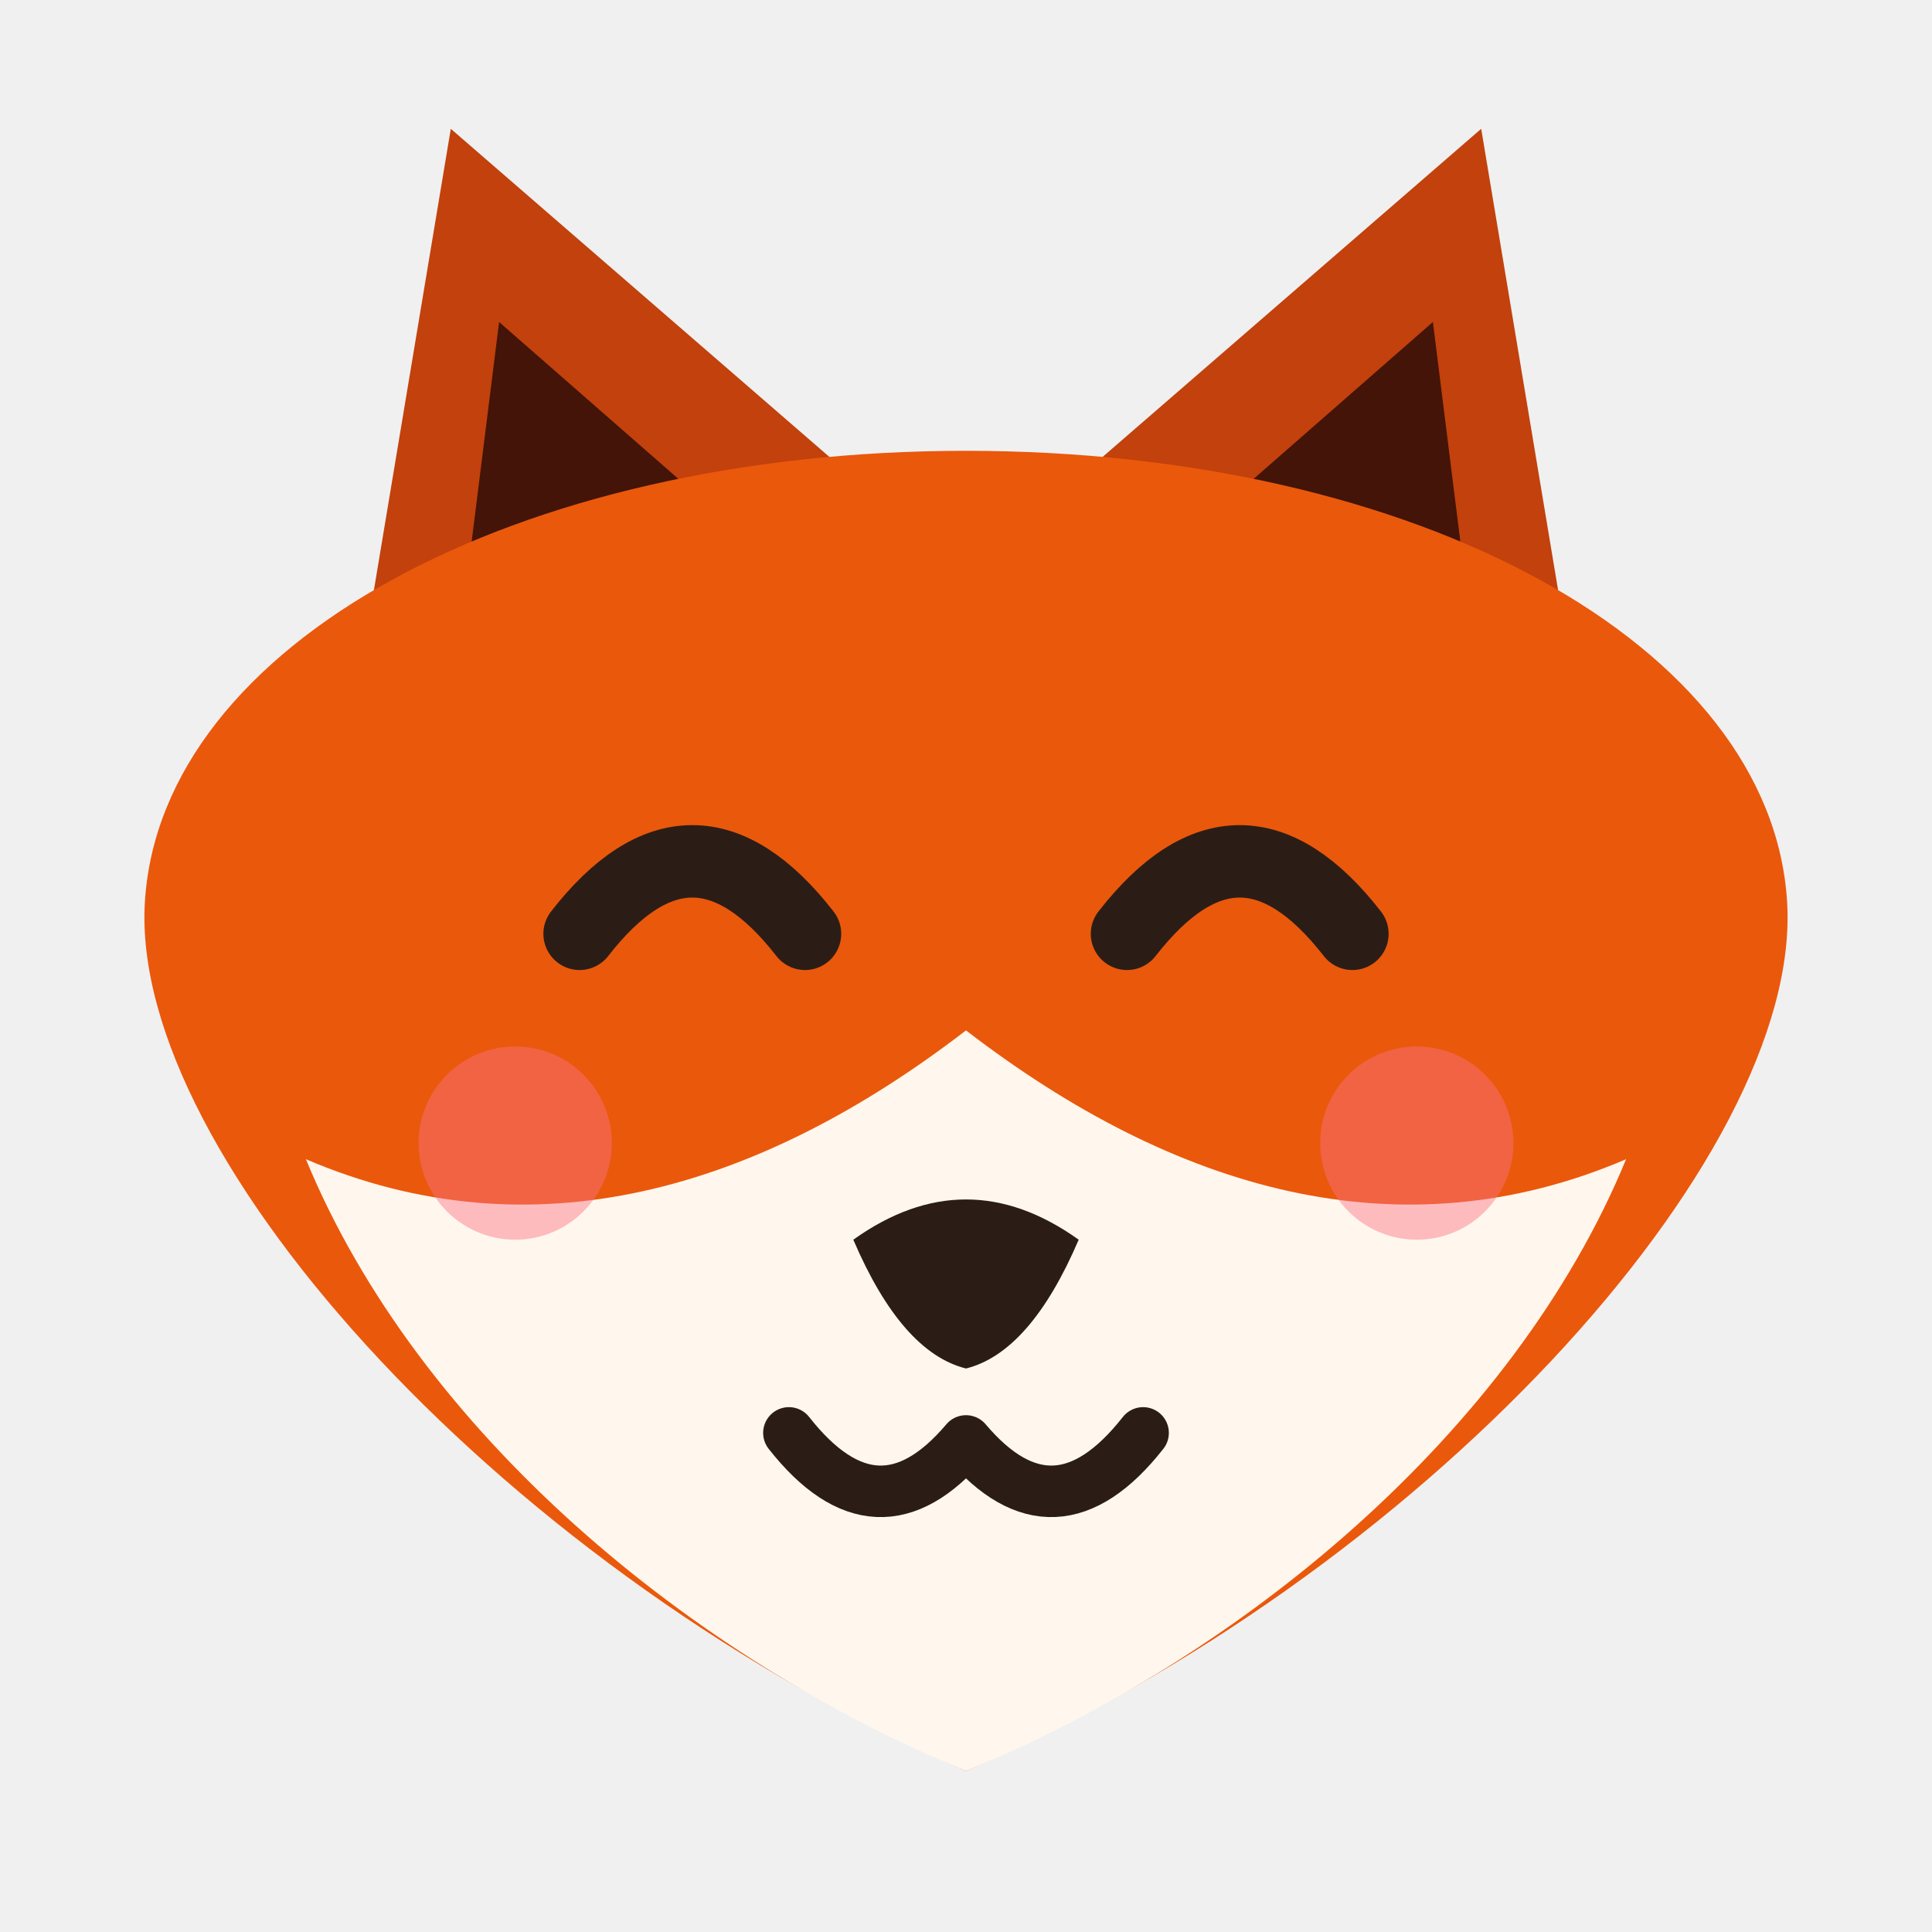
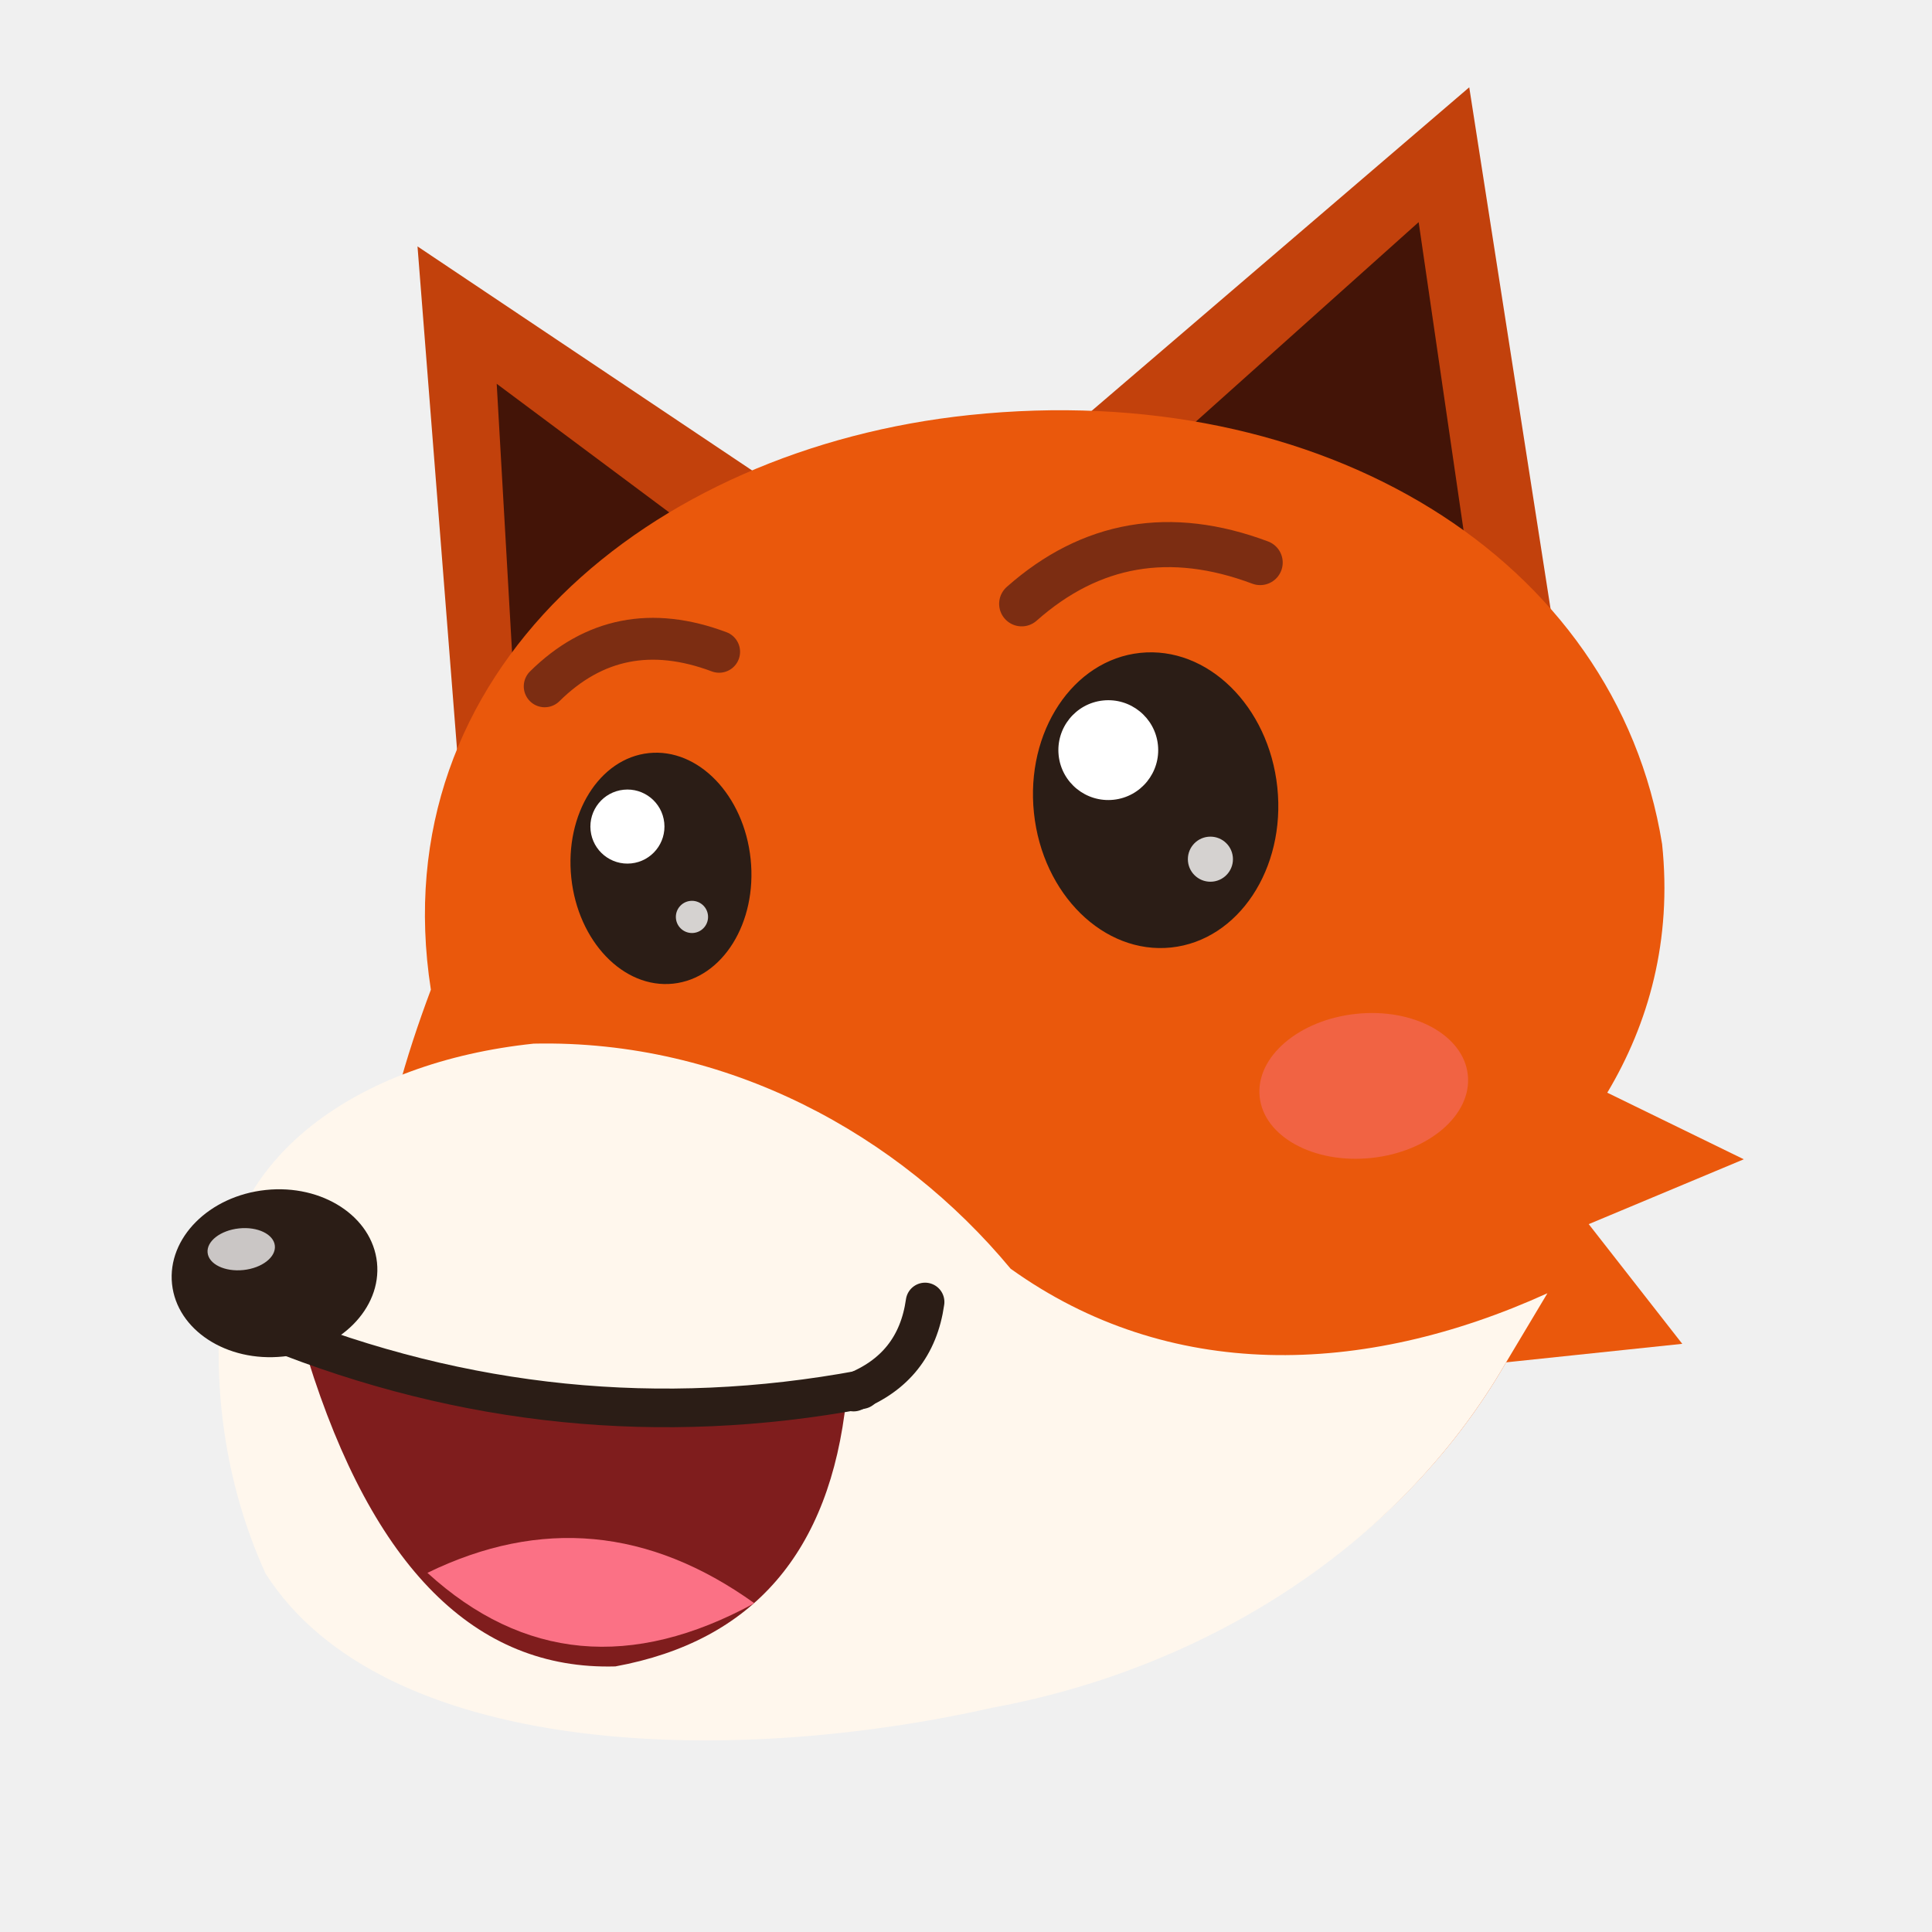
<svg xmlns="http://www.w3.org/2000/svg" viewBox="0 0 120 120" width="120" height="120">
-   <path d="M20 56 L28 8 L58 34 Z" fill="#c2410c" />
-   <path d="M100 56 L92 8 L62 34 Z" fill="#c2410c" />
-   <path d="M28 44 L31 20 L47 34 Z" fill="#431407" />
-   <path d="M92 44 L89 20 L73 34 Z" fill="#431407" />
-   <path d="M60 28 C88 28 110 40 111 56 C112 72 88 98 60 110 C32 98 8 72 9 56 C10 40 32 28 60 28 Z" fill="#ea580c" />
-   <path d="M60 110 C43 103 26 89 19 72 C33 78 47 74 60 64 C73 74 87 78 101 72 C94 89 77 103 60 110 Z" fill="#fff7ed" />
-   <circle cx="32" cy="71" r="6" fill="#fb7185" opacity="0.45" />
-   <circle cx="88" cy="71" r="6" fill="#fb7185" opacity="0.45" />
-   <path d="M36 58 Q43 49 50 58" fill="none" stroke="#2b1d16" stroke-width="4.5" stroke-linecap="round" />
-   <path d="M70 58 Q77 49 84 58" fill="none" stroke="#2b1d16" stroke-width="4.5" stroke-linecap="round" />
-   <path d="M53 77 Q60 72 67 77 Q64 84 60 85 Q56 84 53 77 Z" fill="#2b1d16" />
-   <path d="M49 89 Q54.5 96 60 89.5 Q65.5 96 71 89" fill="none" stroke="#2b1d16" stroke-width="3.2" stroke-linecap="round" stroke-linejoin="round" />
+   <g transform="rotate(-6 60 62)">
+     <path d="M30 50 L31 12 L55 32 Z" fill="#c2410c" />
+     <path d="M34 42 L35 21 L48 33 Z" fill="#431407" />
+     <path d="M68 29 L97 9 L99 49 Z" fill="#c2410c" />
+     <path d="M75 30 L93 17 L94 42 Z" fill="#431407" />
+     <path d="M27 58 C26 38 44 26 64 26 C86 26 103 39 104 57 C104 63 102 68 99 72 L107 77 L97 80 L102 88 L91 88            C83 99 70 105 57 105 C42 105 28 96 23 83 C20 75 23 66 27 58 Z" fill="#ea580c" />
+     <path d="M12 76 C13 67 22 62 33 62 C45 63 55 70 61 79 C70 87 82 88 94 84 L91 88            C83 99 70 105 57 106 C40 108 19 105 13 93 C11 87 11 81 12 76 Z" fill="#fff7ed" />
+     <ellipse cx="42" cy="52" rx="5.6" ry="7.2" fill="#2b1d16" />
+     <ellipse cx="73" cy="51" rx="7.6" ry="9.2" fill="#2b1d16" />
+     <circle cx="40.2" cy="49.2" r="2.3" fill="#fff" />
+     <circle cx="70.4" cy="47.6" r="3.1" fill="#fff" />
+     <circle cx="43.6" cy="55.2" r="1" fill="#fff" opacity="0.8" />
+     <circle cx="76" cy="55" r="1.4" fill="#fff" opacity="0.8" />
+     <path d="M36 40 Q41 36 47 39" fill="none" stroke="#7c2d12" stroke-width="2.6" stroke-linecap="round" />
+     <path d="M66 38 Q73 33 81 37" fill="none" stroke="#7c2d12" stroke-width="2.8" stroke-linecap="round" />
+     <ellipse cx="84" cy="70" rx="6.5" ry="4.5" fill="#fb7185" opacity="0.45" />
+     <path d="M17 80 Q32 87 50 86 Q47 100 34 101 Q21 100 17 80 Z" fill="#7f1d1d" />
+     <path d="M23 94 Q31 103 43 98 Q34 90 23 94 Z" fill="#fb7185" />
+     <path d="M15 78 Q32 87 51 85.5" fill="none" stroke="#2b1d16" stroke-width="2.4" stroke-linecap="round" />
+     <path d="M50.5 85.6 Q54.5 84.5 55.5 80.5" fill="none" stroke="#2b1d16" stroke-width="2.4" stroke-linecap="round" />
+     <ellipse cx="15.5" cy="74.5" rx="6.4" ry="5.2" fill="#2b1d16" />
+     <ellipse cx="13.6" cy="72.8" rx="2.1" ry="1.3" fill="#fff" opacity="0.75" />
+   </g>
</svg>
